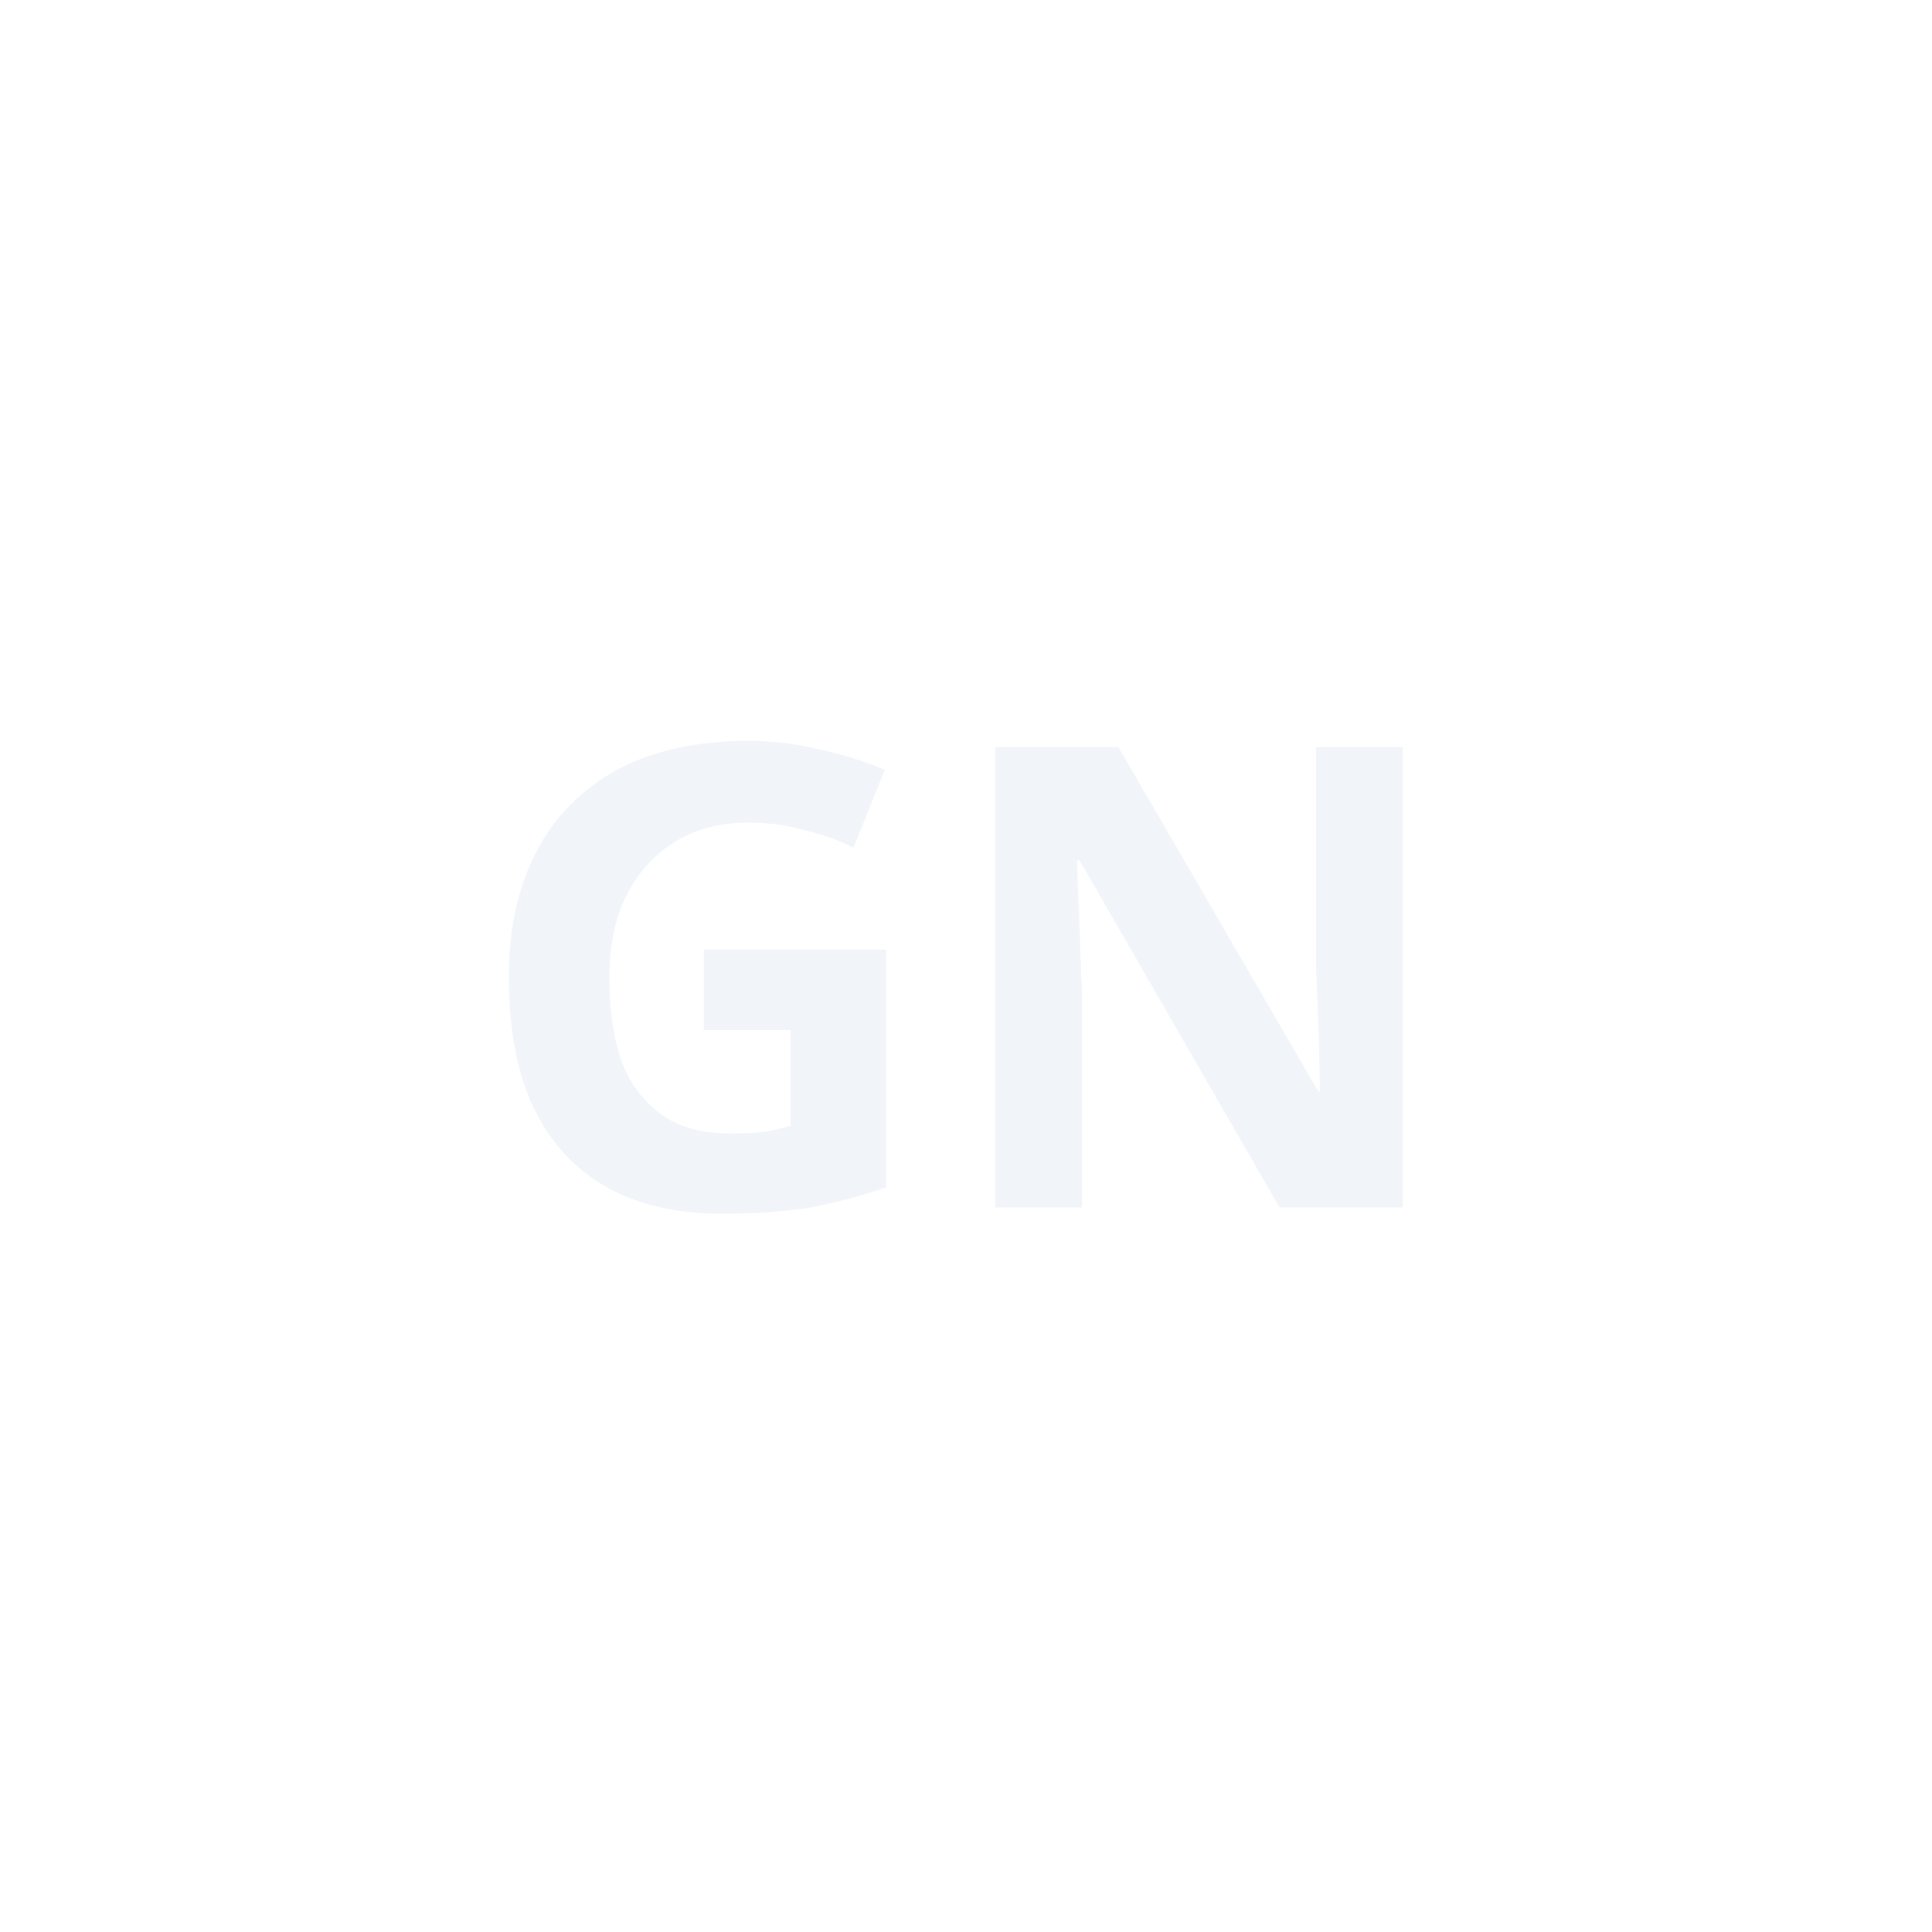
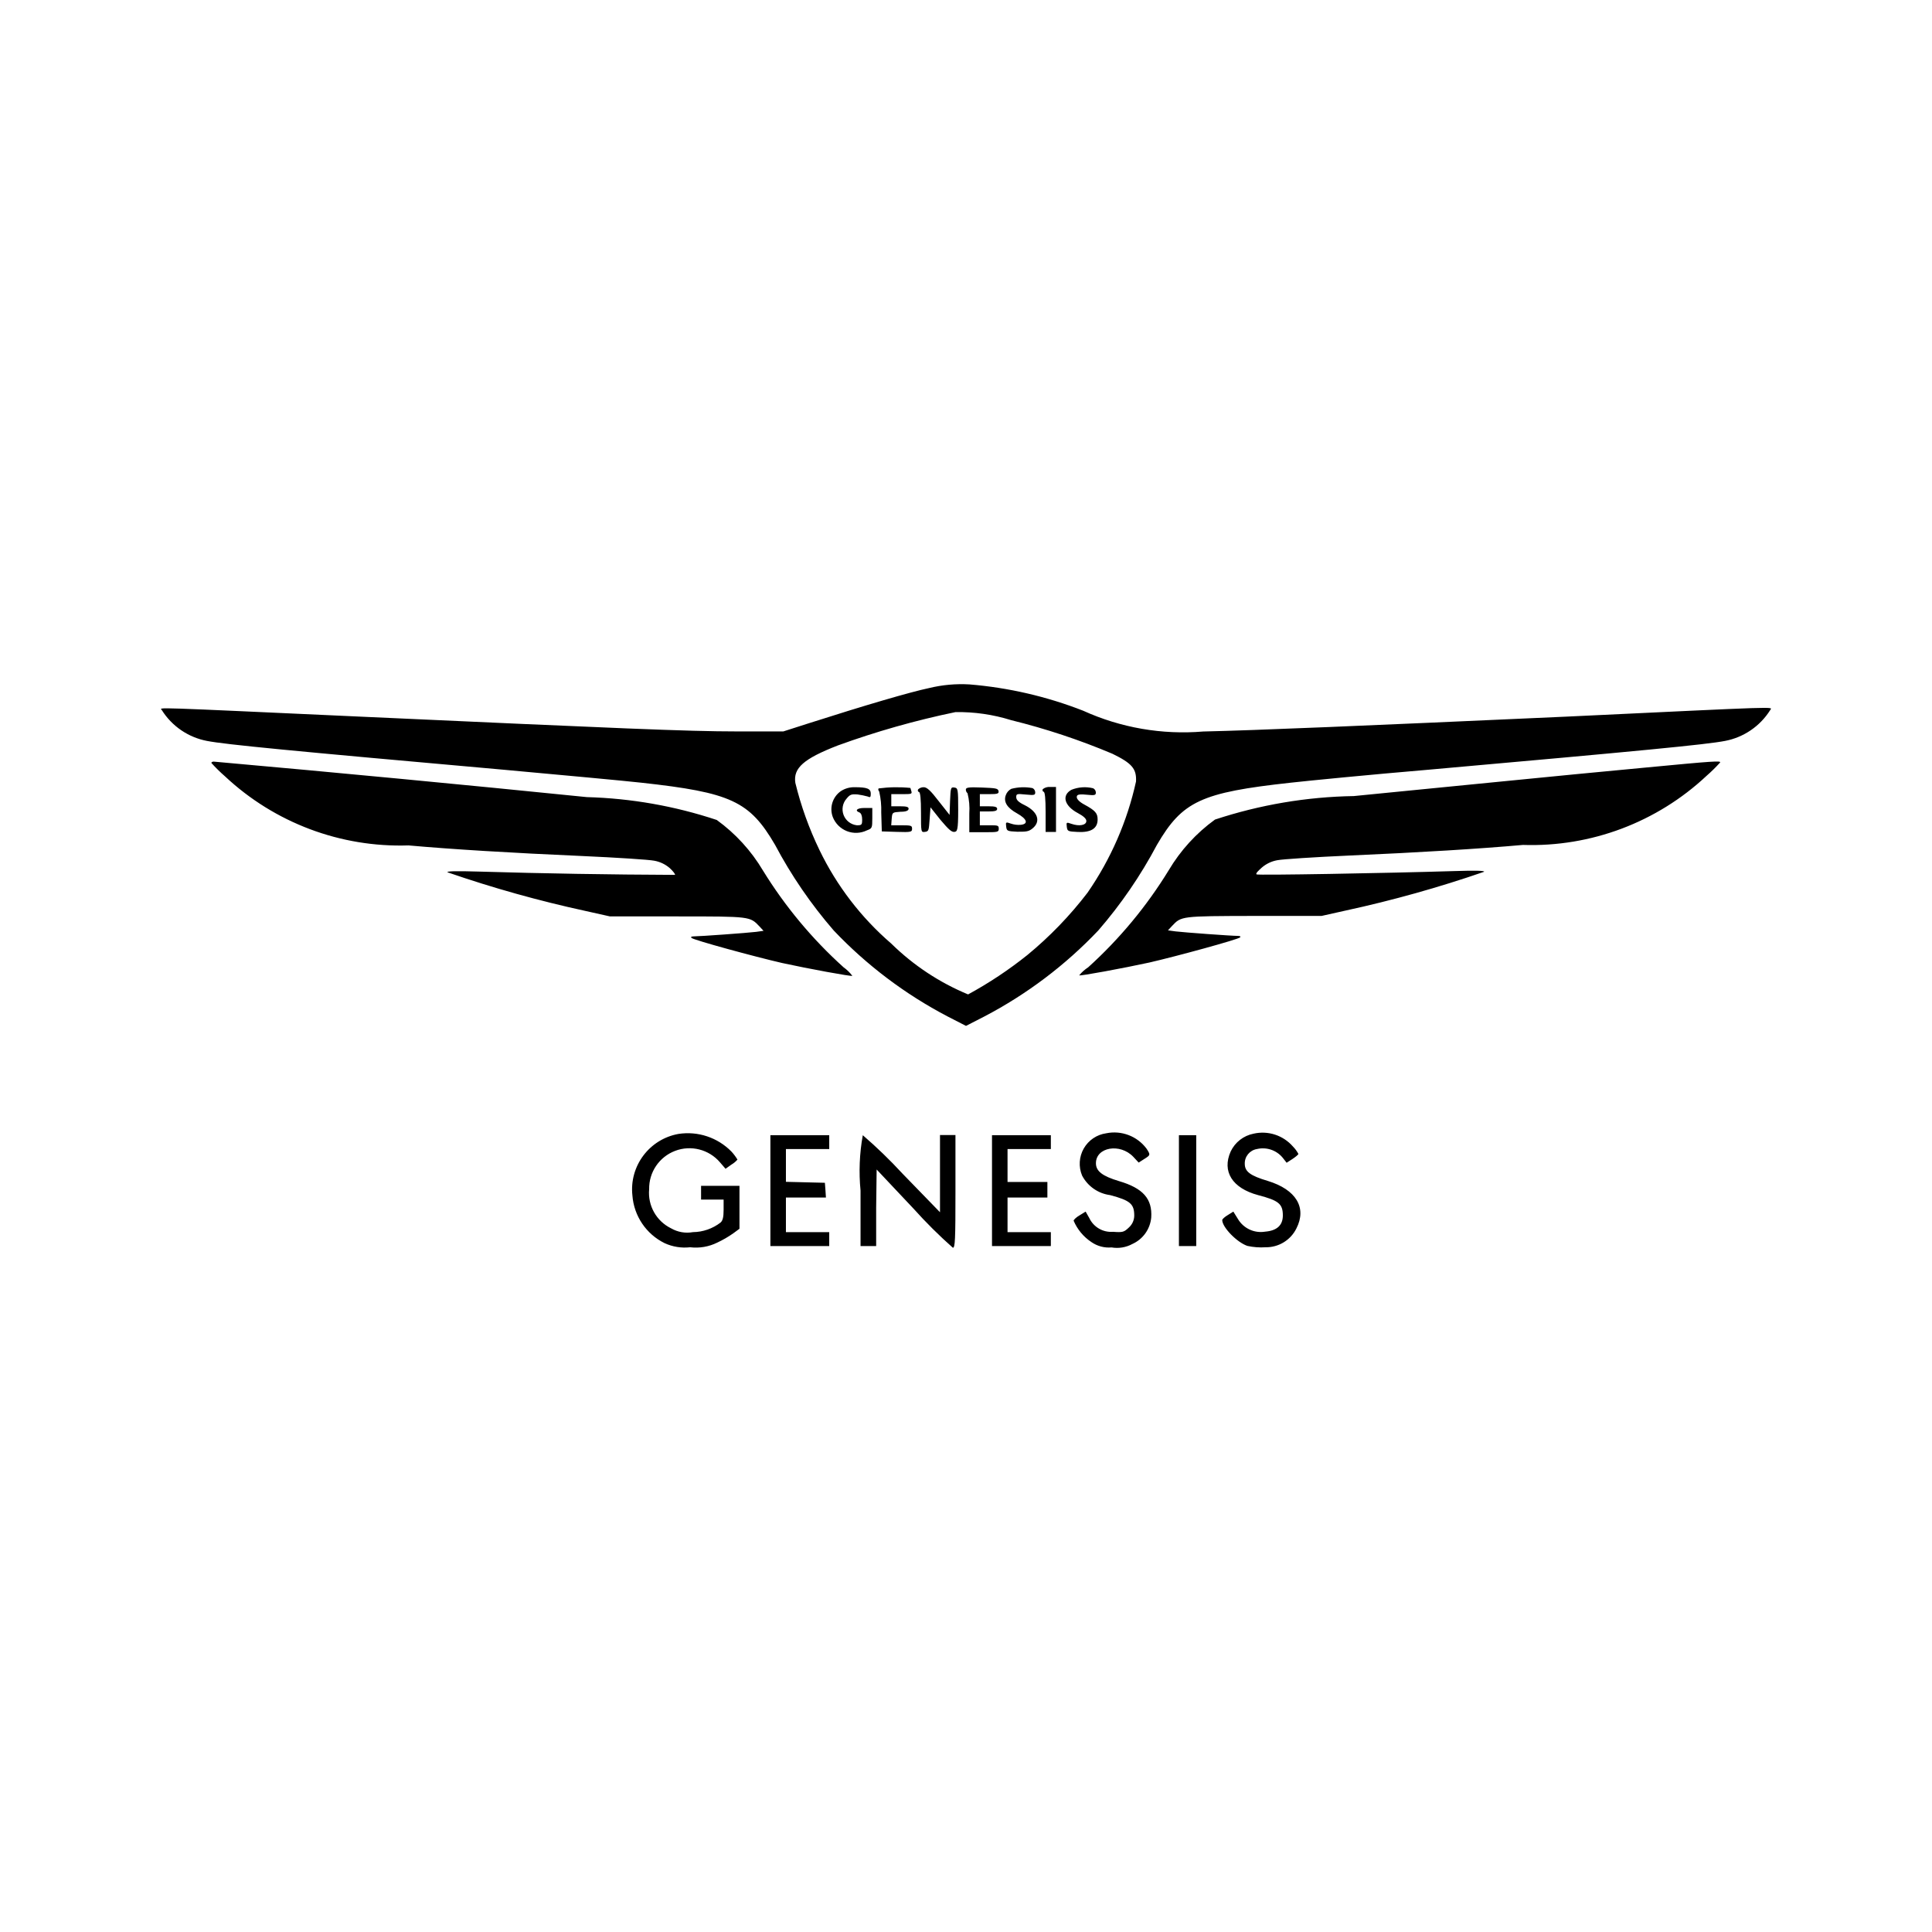
- <svg xmlns="http://www.w3.org/2000/svg" viewBox="0 0 24 24">
-   <text x="12" y="15" text-anchor="middle" fill="#f1f5f9" font-family="system-ui,sans-serif" font-size="8" font-weight="700">GN</text>
+ <svg xmlns="http://www.w3.org/2000/svg" width="1em" height="1em" viewBox="0 0 24 24">
+   <path fill="currentColor" d="M14.645 14.102v1.377h.215v-1.377h-.107Zm-2.322 0v1.377h.731v-.173h-.538v-.43h.495v-.193h-.495v-.409h.538v-.172h-.366Zm-.646 0v.957l-.466-.48a6 6 0 0 0-.493-.477a2.5 2.5 0 0 0-.028.688v.689h.194v-.476l.006-.475l.458.486a6 6 0 0 0 .489.486c.028 0 .032-.1.032-.7v-.7h-.194Zm-2.107 0v1.377h.731v-.173h-.538v-.43h.497l-.006-.092l-.007-.091l-.241-.006l-.243-.006v-.407h.538v-.172h-.366Zm6.179.568c-.218-.065-.286-.116-.286-.213a.18.18 0 0 1 .15-.183a.32.32 0 0 1 .319.105l.051.065l.073-.047c.039-.026.073-.054.073-.063a.4.4 0 0 0-.068-.092a.5.5 0 0 0-.489-.159a.4.4 0 0 0-.284.221c-.111.248.02.456.34.542c.256.067.308.108.308.254q-.001.182-.22.2a.33.33 0 0 1-.339-.159l-.056-.09l-.069.043c-.039.023-.069.051-.069.062c0 .09.183.277.312.321a.8.8 0 0 0 .226.017a.42.42 0 0 0 .383-.233c.133-.259-.004-.484-.355-.591m-1.849.002c-.206-.062-.286-.123-.286-.222c0-.2.3-.253.465-.079l.066.071l.067-.043c.08-.05.082-.052.03-.131a.5.5 0 0 0-.5-.19a.382.382 0 0 0-.3.525a.46.46 0 0 0 .348.243c.252.067.3.11.3.256a.2.2 0 0 1-.064.144c-.063.06-.076.065-.2.056a.3.3 0 0 1-.295-.172l-.045-.079l-.073.045c-.041.023-.076.056-.076.068a.6.6 0 0 0 .22.265a.38.38 0 0 0 .251.067a.4.4 0 0 0 .259-.043a.4.4 0 0 0 .234-.329c.015-.231-.101-.364-.401-.452m-5.191.054v.176h.28v.125c0 .094-.011.135-.037.159a.57.57 0 0 1-.344.12a.4.4 0 0 1-.271-.047a.49.49 0 0 1-.273-.486a.5.5 0 0 1 .88-.334l.069.08l.073-.052a.3.3 0 0 0 .075-.062a.6.6 0 0 0-.075-.1a.76.76 0 0 0-.658-.219a.7.7 0 0 0-.572.765a.72.72 0 0 0 .4.592a.6.6 0 0 0 .317.051a.6.6 0 0 0 .337-.058a1.3 1.3 0 0 0 .2-.116l.076-.056v-.533h-.477Zm11.743-5.192c-.419.039-1.262.12-1.871.181s-1.4.137-1.763.174a5.8 5.8 0 0 0-1.725.292a2.1 2.1 0 0 0-.575.63a5.5 5.5 0 0 1-1 1.205a.5.5 0 0 0-.112.1c.01.011.555-.09.871-.159c.34-.078 1.1-.286 1.127-.312c.013-.011 0-.019-.028-.019c-.078 0-.669-.043-.774-.056l-.093-.013l.05-.054c.116-.123.109-.123 1.019-.125h.839l.3-.067a15 15 0 0 0 1.718-.481q.024-.022-.376-.009c-.843.026-2.437.054-2.45.041s.022-.045.065-.084a.4.4 0 0 1 .193-.092c.065-.013.465-.039.891-.058c.89-.039 1.622-.084 2.161-.132a3.18 3.18 0 0 0 2.28-.858a2 2 0 0 0 .168-.165c.017-.025-.076-.019-.915.061m-9.973 2.482a5.5 5.5 0 0 1-1-1.2a2.1 2.1 0 0 0-.575-.63a5.6 5.6 0 0 0-1.614-.284a387 387 0 0 0-4.635-.441c-.019 0-.032.009-.028.018a2 2 0 0 0 .168.165a3.18 3.18 0 0 0 2.28.858c.537.048 1.271.093 2.161.132c.426.019.826.045.891.058a.4.4 0 0 1 .193.092c.043.039.071.078.065.084a95 95 0 0 1-2.439-.041c-.276-.008-.4-.006-.387.009a15 15 0 0 0 1.718.481l.3.067h.839c.91 0 .9 0 1.019.125l.05.054l-.093.013c-.105.013-.7.056-.774.056q-.046.001-.028.019c.024.026.787.234 1.127.312c.316.069.861.17.871.159a.5.5 0 0 0-.109-.106m2.99-2.022c-.06-.032-.093-.067-.093-.092s.011-.041.119-.03s.118.006.118-.028a.06.06 0 0 0-.034-.052a.44.44 0 0 0-.269.019c-.125.069-.088.2.077.288q.109.058.108.1c0 .052-.088.069-.185.035c-.063-.022-.065-.02-.058.036s.013.059.137.065q.246.012.246-.155c0-.078-.028-.111-.166-.186m-.514-.192a.022.022 0 0 0 .009.034q.025 0 .025.254v.245h.129v-.559h-.073a.13.13 0 0 0-.09.026m-.331.1c0-.041.008-.043.118-.032s.118.006.118-.028a.06.06 0 0 0-.034-.052a.6.6 0 0 0-.263.009a.14.14 0 0 0-.068.077q-.048.125.139.228c.124.069.145.131.048.142a.3.3 0 0 1-.125-.015c-.062-.022-.065-.02-.058.036s.013.059.138.065c.105 0 .139 0 .187-.039c.109-.086.071-.208-.093-.29c-.077-.037-.107-.065-.107-.101m-.334.35h-.118v-.172h.108c.081 0 .107-.008.107-.032s-.026-.032-.107-.032h-.108v-.151h.12c.1 0 .119-.006.112-.039s-.036-.036-.206-.043s-.2 0-.2.026a.06.06 0 0 0 .021.045a.8.8 0 0 1 .022.25v.234h.183c.168 0 .183 0 .183-.043s-.013-.043-.117-.043m-.434-.469c-.045-.006-.047 0-.054.166l-.006.174l-.136-.172c-.1-.131-.146-.172-.185-.172a.1.1 0 0 0-.069.026a.022.022 0 0 0 .009.034q.026-.001.026.256c0 .243 0 .245.049.239s.048-.022.058-.155l.011-.15l.125.157c.1.118.137.152.172.148s.047-.017.047-.275s-.003-.269-.047-.276m-.656.469h-.129l.006-.082c.007-.079.007-.079.11-.086c.071 0 .1-.015.1-.038s-.028-.03-.107-.03h-.108v-.151h.131c.112 0 .129 0 .119-.034l-.013-.043a1.7 1.7 0 0 0-.394.006c-.008.007-.006.024.007.039a1 1 0 0 1 .025.26l.007.235l.189.006c.177.006.187 0 .187-.039s-.01-.043-.13-.043m-.523-.159c.02.009.033.041.033.086c0 .067-.005.073-.065.073a.2.2 0 0 1-.127-.333c.041-.05.06-.056.136-.05a1 1 0 0 1 .127.026c.03.015.036.007.036-.036c0-.061-.043-.08-.2-.08a.3.3 0 0 0-.172.049a.275.275 0 0 0-.1.321a.31.31 0 0 0 .424.166c.064-.024.067-.028.067-.151v-.127h-.1c-.089 0-.123.032-.059.056m8.786-1.191c-2.527.114-3.856.17-4.516.185a3 3 0 0 1-1.491-.258a5 5 0 0 0-1.413-.327a1.7 1.7 0 0 0-.5.045c-.237.05-.787.211-1.5.439l-.312.1H9.15c-.608 0-1.488-.039-4.613-.181c-2.725-.124-2.549-.12-2.527-.084a.85.85 0 0 0 .561.383c.232.045 1.043.123 3.676.357c.733.067 1.507.138 1.72.162c1.114.122 1.345.23 1.661.772a5.7 5.7 0 0 0 .729 1.064a5.4 5.4 0 0 0 1.413 1.067l.23.118l.23-.118a5.4 5.4 0 0 0 1.413-1.067a5.7 5.7 0 0 0 .729-1.064c.316-.542.547-.65 1.661-.772c.213-.024.987-.1 1.72-.162c2.633-.234 3.444-.312 3.676-.357a.85.85 0 0 0 .561-.383c.022-.044.198-.048-2.527.081m-5.953 2.187a4.7 4.7 0 0 1-.747.774a5 5 0 0 1-.737.49a3 3 0 0 1-.955-.632a3.6 3.6 0 0 1-.891-1.161a4.2 4.2 0 0 1-.3-.835c-.028-.185.105-.3.526-.464a10.5 10.5 0 0 1 1.463-.415a2.2 2.2 0 0 1 .692.1a8.4 8.4 0 0 1 1.259.418c.241.118.3.185.292.344a3.9 3.9 0 0 1-.602 1.381" />
</svg>
